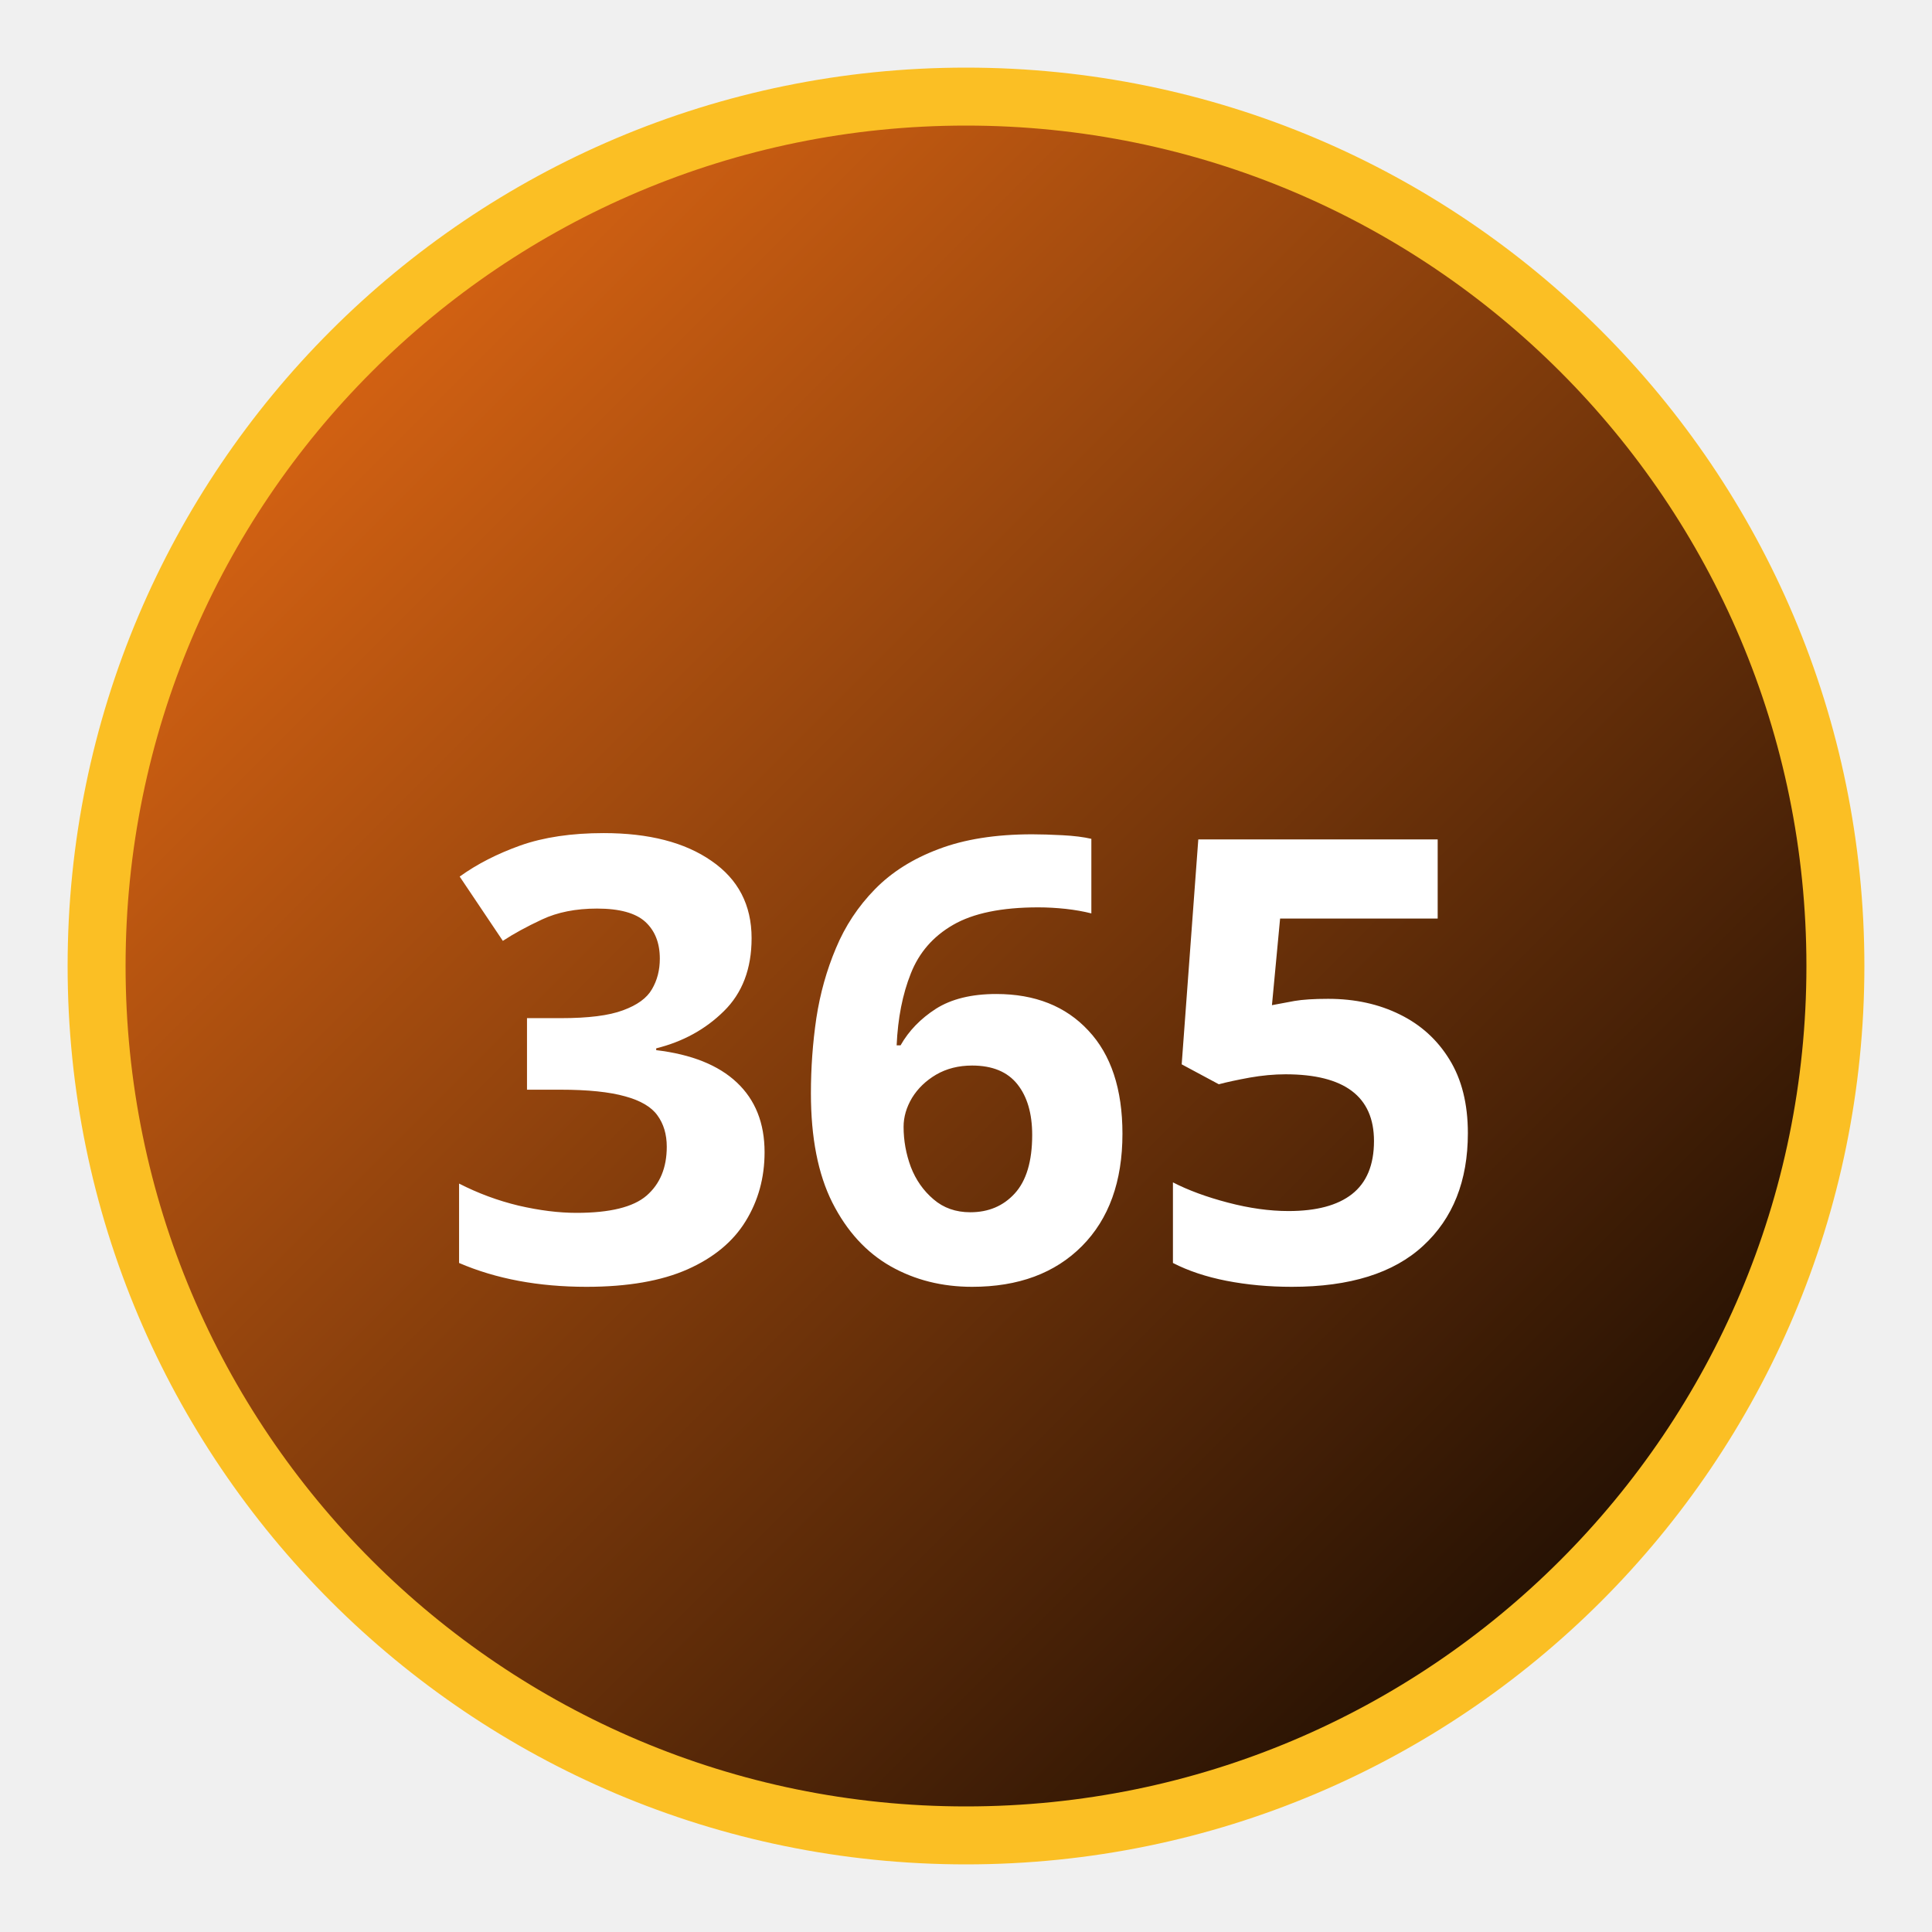
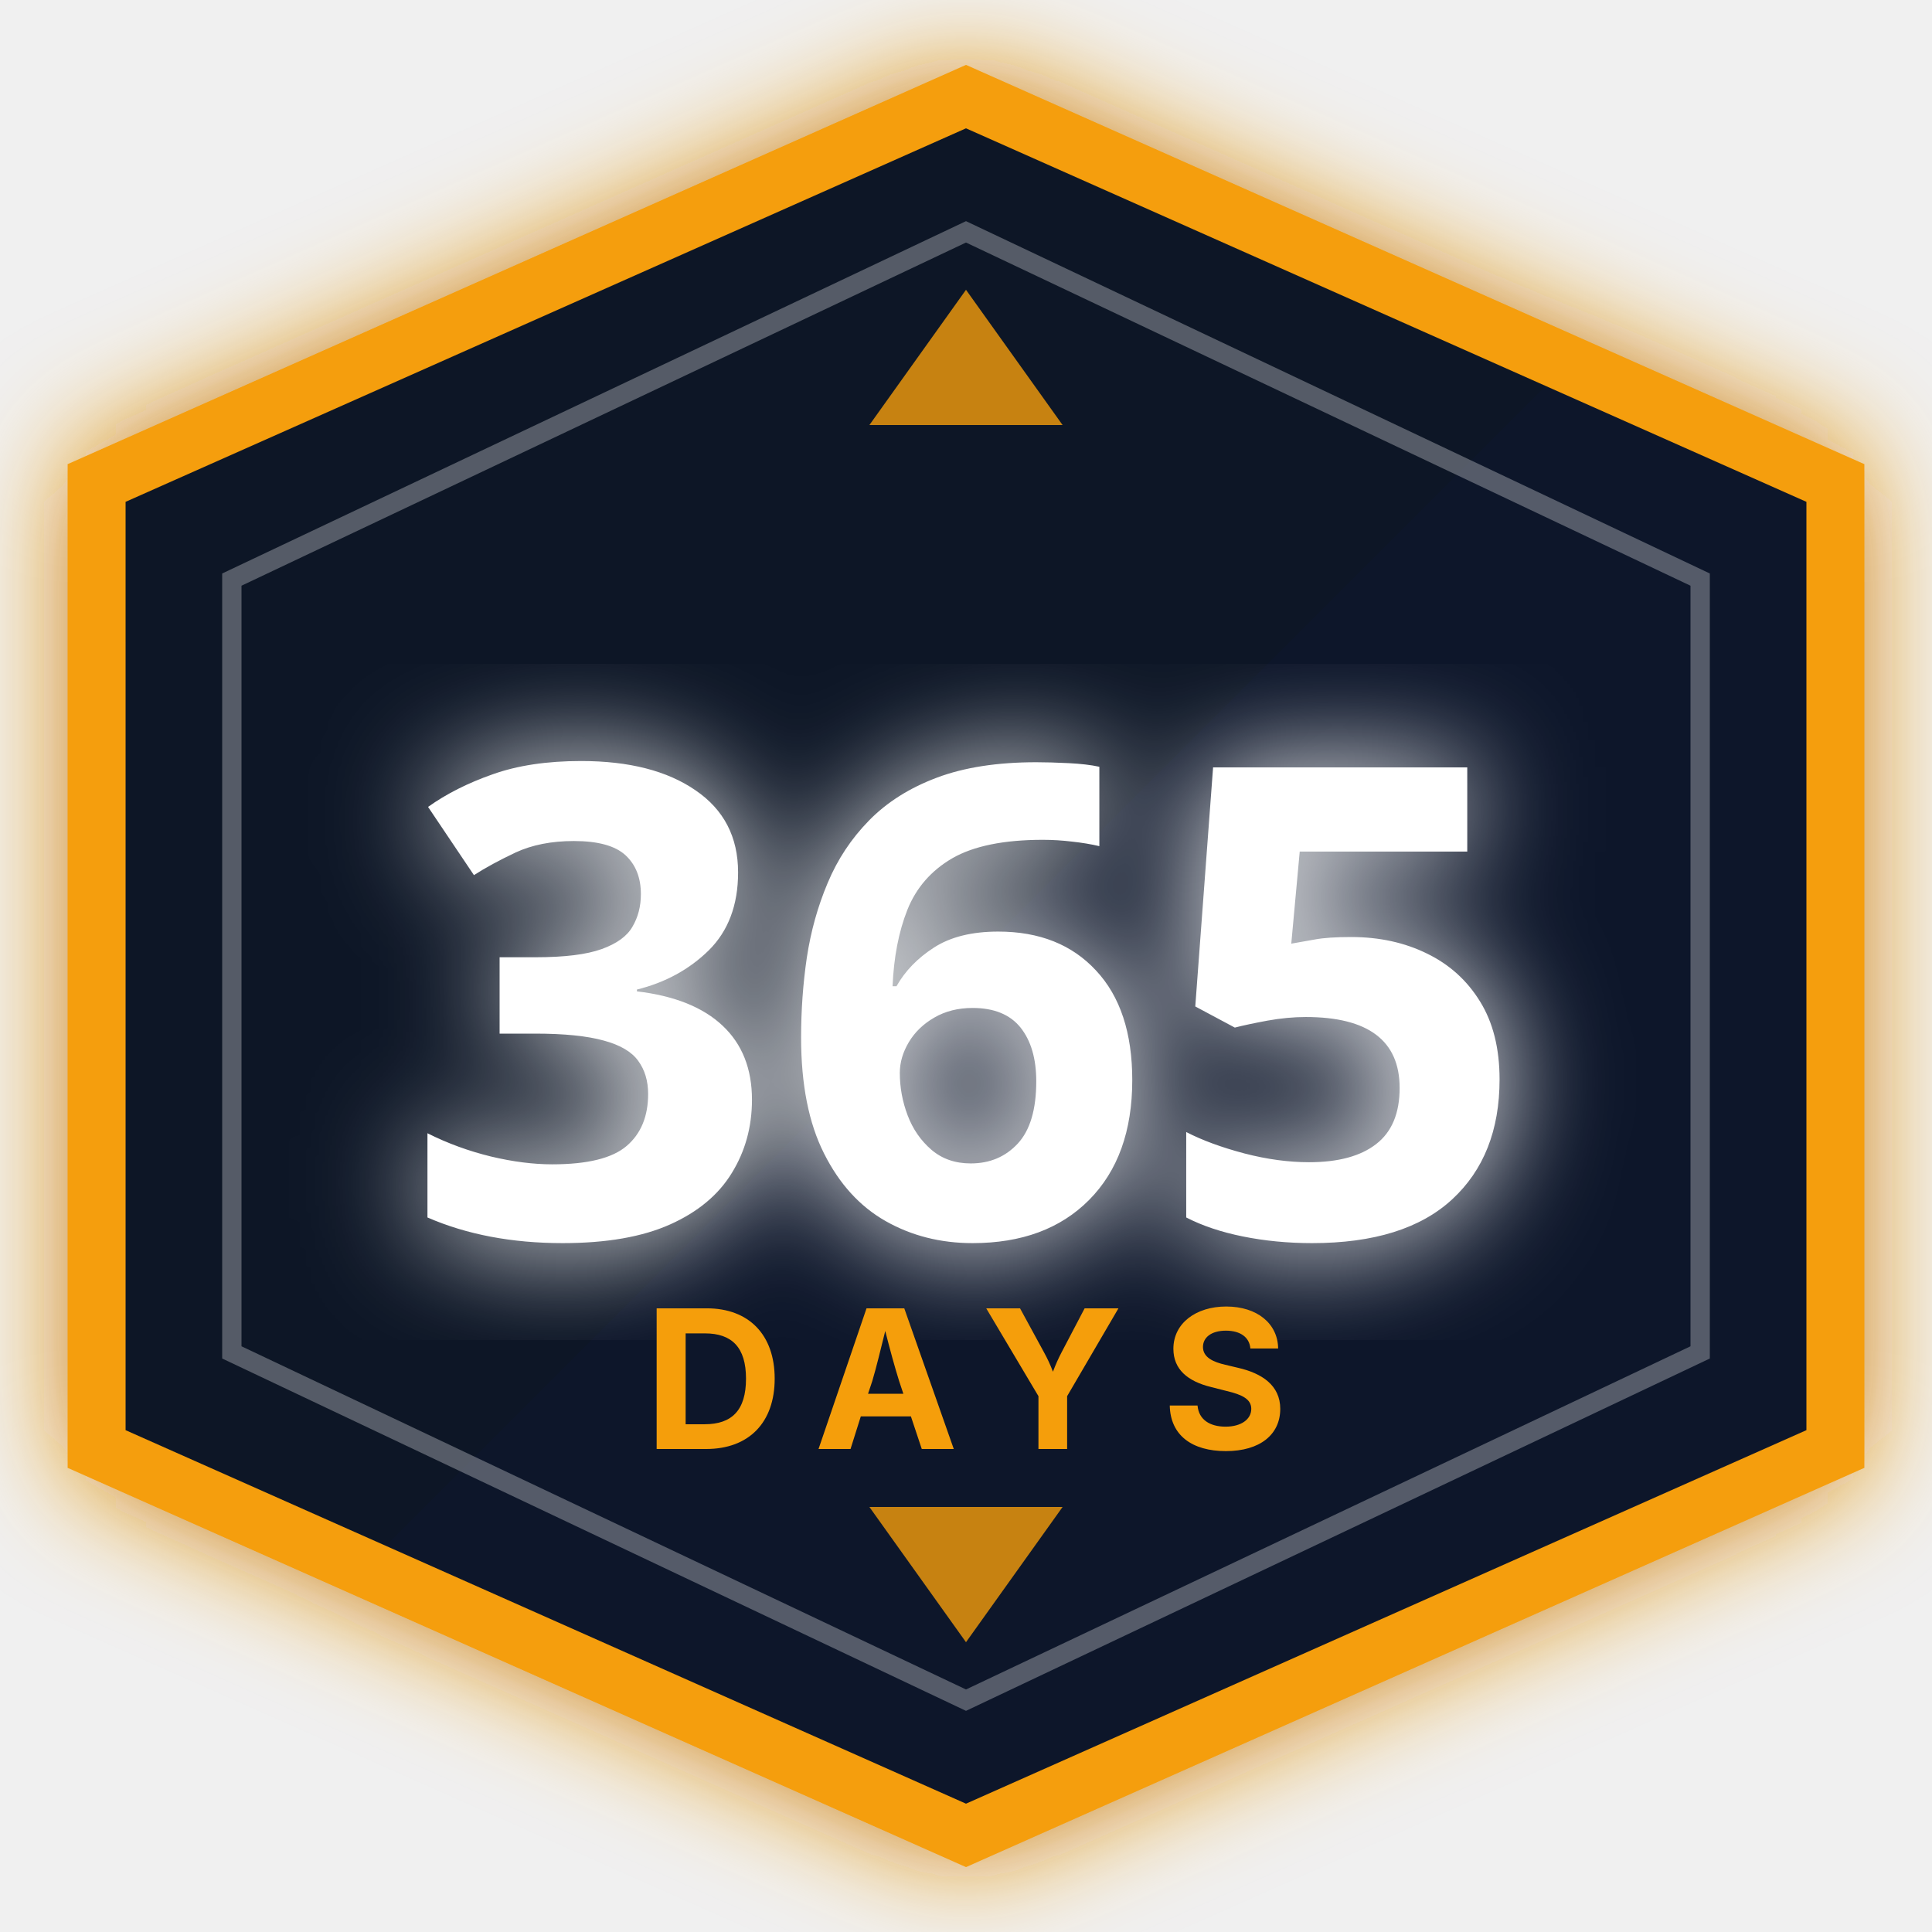
<svg xmlns="http://www.w3.org/2000/svg" viewBox="0 0 100 100">
  <defs>
-     <linearGradient id="grad" x1="0%" y1="0%" x2="100%" y2="100%">
-       <stop offset="0%" style="stop-color:#f97316;stop-opacity:1" />
-       <stop offset="100%" style="stop-color:#000000;stop-opacity:1" />
+     <filter id="glow" x="-20%" y="-20%" width="140%" height="140%">
+       <feGaussianBlur stdDeviation="3" result="blur" />
+       <feMerge>
+         <feMergeNode in="blur" />
+         <feMergeNode in="SourceGraphic" />
+       </feMerge>
+     </filter>
+     <linearGradient id="bg" x1="0%" y1="0%" x2="100%" y2="100%">
+       <stop offset="0%" stop-color="#111827" />
+       <stop offset="100%" stop-color="#0f172a" />
    </linearGradient>
  </defs>
-   <circle cx="50" cy="50" r="45" fill="url(#grad)" stroke="#fbbf24" stroke-width="3" />
-   <text x="50" y="55" font-family="sans-serif" font-size="32" font-weight="bold" fill="#ffffff" text-anchor="middle" dominant-baseline="middle">365</text>
+   <polygon points="50,5 95,25 95,75 50,95 5,75 5,25" fill="url(#bg)" stroke="#f59e0b" stroke-width="3" filter="url(#glow)" />
+   <polygon points="50,12 88,30 88,70 50,88 12,70 12,30" fill="none" stroke="#ffffff" stroke-width="1" opacity="0.3" />
+   <polygon points="50,15 55,22 45,22" fill="#f59e0b" opacity="0.8" />
+   <polygon points="50,85 55,78 45,78" fill="#f59e0b" opacity="0.8" />
+   <text x="50" y="52" font-family="Impact, 'Arial Black', sans-serif" font-size="34" font-weight="900" fill="#ffffff" text-anchor="middle" dominant-baseline="middle" filter="url(#glow)">365</text>
+   <text x="50" y="75" font-family="system-ui, -apple-system, sans-serif" font-size="10" font-weight="bold" fill="#f59e0b" text-anchor="middle" letter-spacing="2">DAYS</text>
</svg>
